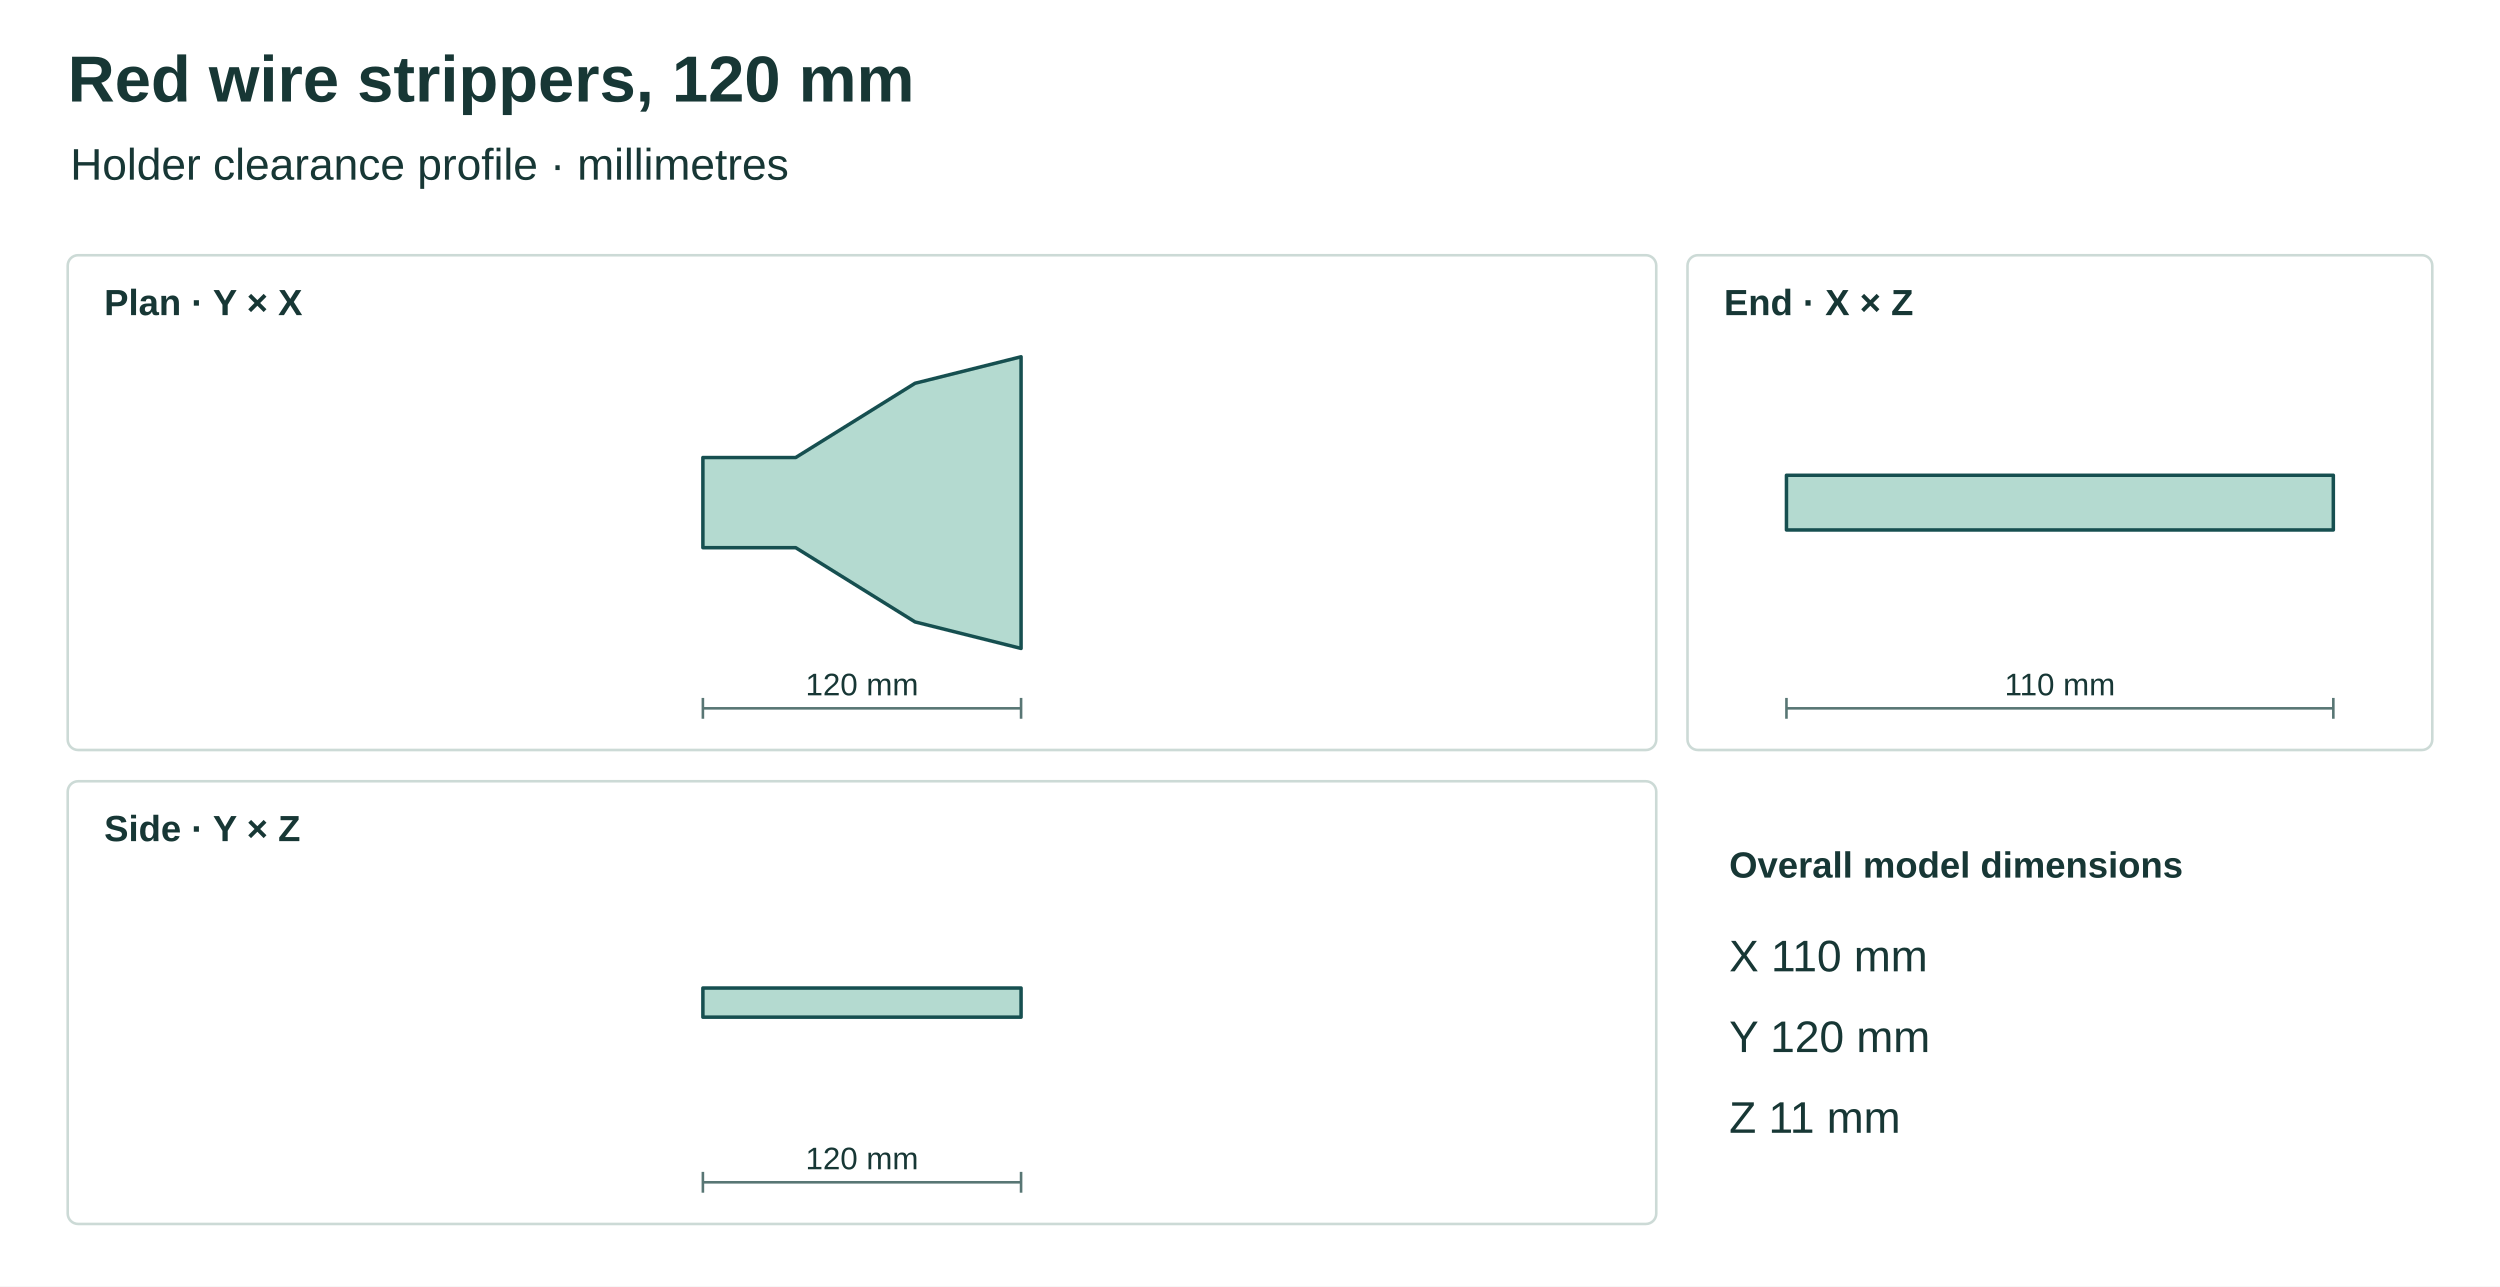
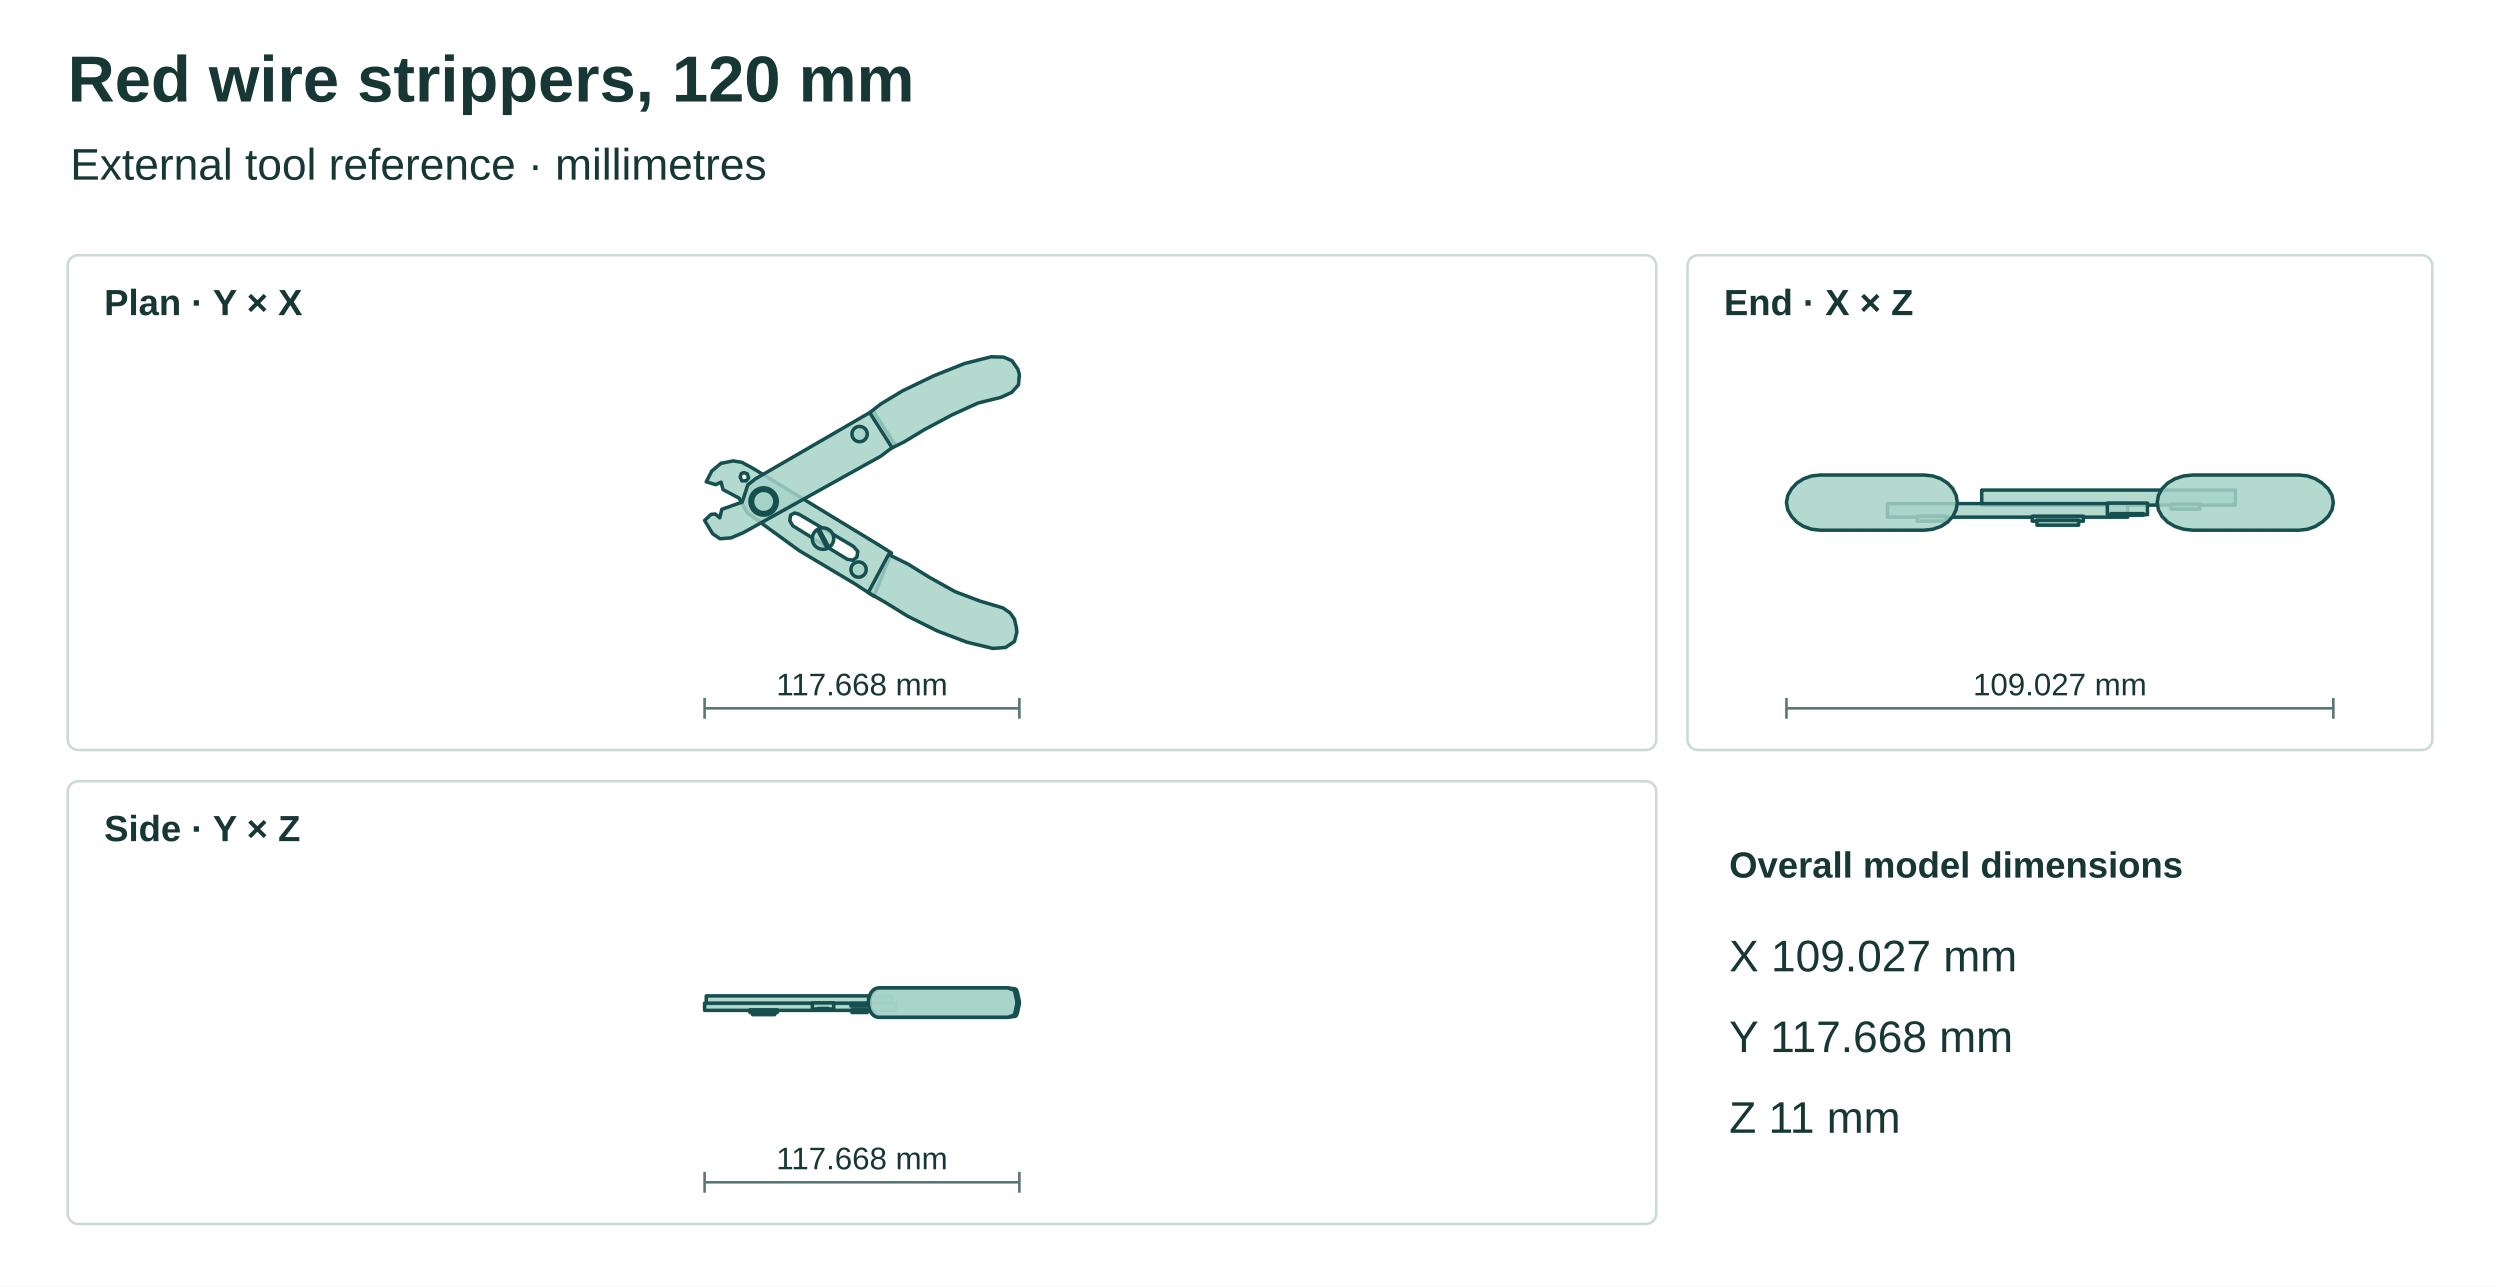
<svg xmlns="http://www.w3.org/2000/svg" width="960" height="494" viewBox="0 0 960 494" role="img">
  <style>
text {font-family:Arial,sans-serif;fill:#173735}
.title {font-size:25px;font-weight:600}
.label {font-size:14px;font-weight:600}
.detail {font-size:17px}
.panel {stroke:#ccdad6;fill:none}
.object {stroke:#164f50;stroke-width:1.35;fill:#a7d4c8;fill-opacity:.84;stroke-linejoin:round}
.dim {fill:none;stroke:#587674;stroke-width:1}
.measure {font-size:12px;text-anchor:middle;paint-order:stroke;stroke:white;stroke-width:4}
</style>
  <rect width="960" height="494" fill="white" />
  <text x="26" y="39" class="title">Red wire strippers, 120 mm</text>
-   <text x="27" y="69" class="detail">Holder clearance profile · millimetres</text>
+   <text x="27" y="69" class="detail">External tool reference · millimetres</text>
  <text x="40" y="121" class="label">Plan  ·  Y × X</text>
  <rect x="26" y="98" width="610" height="190" rx="4" class="panel" />
-   <polygon points="392.091,137.000 351.364,147.182 305.545,175.691 269.909,175.691 269.909,210.309 305.545,210.309 351.364,238.818 392.091,249.000" class="object" />
-   <path d="M269.909 268v8 m0 -4 H392.091 m0 -4 v8" class="dim" />
-   <text x="331" y="267" class="measure">120 mm</text>
+   <path d="M 284.238,183.212 284.664,181.838 285.708,181.487 286.922,181.926 287.476,183.489 286.496,184.640 284.890,184.661 Z M 325.352,214.762 304.497,201.959 303.262,199.914 303.624,197.741 305.170,196.974 306.819,197.485 327.632,209.755 329.400,211.758 329.038,213.931 327.525,215.124 Z M 342.309,212.333 337.793,209.478 288.776,179.633 284.856,177.535 281.597,176.992 276.846,177.908 273.331,180.869 271.197,185.006 274.822,186.109 276.889,185.140 277.656,188.027 283.812,191.286 286.944,196.931 306.862,211.417 328.249,224.177 335.599,228.949 Z" fill-rule="evenodd" class="object" />
+   <polygon points="280.745,206.539 285.410,204.558 338.262,175.139 343.822,170.942 335.258,157.692 290.182,183.809 287.157,186.195 285.005,192.798 277.187,195.568 276.378,198.848 274.652,197.379 273.054,197.506 270.562,199.850 273.651,204.962 276.484,206.880" class="object" />
+   <polygon points="293.754,197.782 294.263,197.707 294.762,197.582 295.246,197.409 295.710,197.189 296.151,196.925 296.564,196.618 296.945,196.273 297.291,195.892 297.597,195.479 297.861,195.038 298.081,194.573 298.254,194.089 298.379,193.591 298.455,193.082 298.480,192.568 298.455,192.055 298.379,191.546 298.254,191.048 298.081,190.564 297.861,190.099 297.597,189.658 297.291,189.245 296.945,188.864 296.564,188.519 296.151,188.212 295.710,187.948 295.246,187.728 294.762,187.555 294.263,187.430 293.754,187.355 293.241,187.329 292.727,187.355 292.219,187.430 291.720,187.555 291.236,187.728 290.771,187.948 290.330,188.212 289.917,188.519 289.536,188.864 289.191,189.245 288.885,189.658 288.620,190.099 288.401,190.564 288.227,191.048 288.102,191.546 288.027,192.055 288.002,192.568 288.027,193.082 288.102,193.591 288.227,194.089 288.401,194.573 288.620,195.038 288.885,195.479 289.191,195.892 289.536,196.273 289.917,196.618 290.330,196.925 290.771,197.189 291.236,197.409 291.720,197.582 292.219,197.707 292.727,197.782 293.241,197.808" class="object" />
+   <polygon points="293.659,196.811 294.072,196.750 294.478,196.648 294.872,196.507 295.250,196.328 295.609,196.113 295.945,195.864 296.255,195.583 296.536,195.273 296.785,194.937 297.001,194.578 297.179,194.200 297.320,193.806 297.422,193.400 297.483,192.986 297.504,192.568 297.483,192.151 297.422,191.737 297.320,191.331 297.179,190.937 297.001,190.559 296.785,190.200 296.536,189.864 296.255,189.554 295.945,189.273 295.609,189.024 295.250,188.809 294.872,188.630 294.478,188.489 294.072,188.387 293.659,188.326 293.241,188.305 292.823,188.326 292.409,188.387 292.003,188.489 291.609,188.630 291.231,188.809 290.872,189.024 290.536,189.273 290.226,189.554 289.945,189.864 289.696,190.200 289.481,190.559 289.302,190.937 289.161,191.331 289.060,191.737 288.998,192.151 288.978,192.568 288.998,192.986 289.060,193.400 289.161,193.806 289.302,194.200 289.481,194.578 289.696,194.937 289.945,195.273 290.226,195.583 290.536,195.864 290.872,196.113 291.231,196.328 291.609,196.507 292.003,196.648 292.409,196.750 292.823,196.811 293.241,196.832" class="object" />
+   <polygon points="316.437,210.913 316.836,210.854 317.227,210.756 317.607,210.620 317.972,210.448 318.317,210.241 318.641,210.000 318.940,209.730 319.211,209.431 319.451,209.107 319.658,208.761 319.831,208.397 319.967,208.017 320.065,207.626 320.124,207.227 320.144,206.824 320.124,206.421 320.065,206.022 319.967,205.631 319.831,205.252 319.658,204.887 319.451,204.541 319.211,204.217 318.940,203.919 318.641,203.648 318.317,203.408 317.972,203.200 317.607,203.028 317.227,202.892 316.836,202.794 316.437,202.735 316.035,202.715 315.632,202.735 315.233,202.794 314.842,202.892 314.462,203.028 314.098,203.200 313.752,203.408 313.428,203.648 313.129,203.919 312.858,204.217 312.618,204.541 312.411,204.887 312.238,205.252 312.102,205.631 312.004,206.022 311.945,206.421 311.926,206.824 311.945,207.227 312.004,207.626 312.102,208.017 312.238,208.397 312.411,208.761 312.618,209.107 312.858,209.431 313.129,209.730 313.428,210.000 313.752,210.241 314.098,210.448 314.462,210.620 314.842,210.756 315.233,210.854 315.632,210.913 316.035,210.933" class="object" />
+   <polygon points="317.800,210.081 317.916,210.003 317.994,209.887 318.022,209.749 317.994,209.611 314.841,203.700 314.764,203.583 314.647,203.505 314.509,203.478 314.372,203.505 314.255,203.583 314.177,203.700 314.150,203.837 314.177,203.975 317.330,209.887 317.408,210.003 317.524,210.081 317.662,210.109" class="object" />
+   <polygon points="330.368,169.595 330.653,169.553 330.931,169.483 331.202,169.386 331.462,169.263 331.708,169.116 331.939,168.945 332.152,168.752 332.345,168.539 332.516,168.308 332.664,168.062 332.786,167.802 332.883,167.531 332.953,167.253 332.995,166.968 333.009,166.681 332.995,166.394 332.953,166.110 332.883,165.832 332.786,165.561 332.664,165.301 332.516,165.055 332.345,164.824 332.152,164.611 331.939,164.418 331.708,164.247 331.462,164.099 331.202,163.977 330.931,163.880 330.653,163.810 330.368,163.768 330.082,163.754 329.795,163.768 329.510,163.810 329.232,163.880 328.961,163.977 328.701,164.099 328.455,164.247 328.224,164.418 328.011,164.611 327.818,164.824 327.647,165.055 327.500,165.301 327.377,165.561 327.280,165.832 327.210,166.110 327.168,166.394 327.154,166.681 327.168,166.968 327.210,167.253 327.280,167.531 327.377,167.802 327.500,168.062 327.647,168.308 327.818,168.539 328.011,168.752 328.224,168.945 328.455,169.116 328.701,169.263 328.961,169.386 329.232,169.483 329.510,169.553 329.795,169.595 330.082,169.609" class="object" />
+   <polygon points="329.974,221.616 330.259,221.574 330.537,221.504 330.808,221.407 331.068,221.285 331.314,221.137 331.545,220.966 331.758,220.773 331.951,220.560 332.122,220.329 332.269,220.083 332.392,219.823 332.489,219.552 332.559,219.274 332.601,218.989 332.615,218.703 332.601,218.416 332.559,218.131 332.489,217.853 332.392,217.582 332.269,217.322 332.122,217.076 331.951,216.845 331.758,216.632 331.545,216.439 331.314,216.268 331.068,216.121 330.808,215.998 330.537,215.901 330.259,215.831 329.974,215.789 329.687,215.775 329.400,215.789 329.116,215.831 328.838,215.901 328.567,215.998 328.307,216.121 328.061,216.268 327.830,216.439 327.617,216.632 327.424,216.845 327.253,217.076 327.105,217.322 326.983,217.582 326.886,217.853 326.816,218.131 326.774,218.416 326.760,218.703 326.774,218.989 326.816,219.274 326.886,219.552 326.983,219.823 327.105,220.083 327.253,220.329 327.424,220.560 327.617,220.773 327.830,220.966 328.061,221.137 328.307,221.285 328.567,221.407 328.838,221.504 329.116,221.574 329.400,221.616 329.687,221.630" class="object" />
+   <polygon points="347.087,169.744 354.890,165.021 365.618,159.297 375.610,154.748 384.289,152.607 388.476,150.684 391.096,147.782 391.438,143.797 391.428,143.762 391.238,143.093 391.221,143.035 391.037,142.389 390.999,142.255 390.930,142.010 390.892,141.879 390.853,141.742 388.575,138.502 385.422,137.133 380.640,137.000 370.403,139.589 358.623,144.285 346.686,150.021 338.128,155.183 333.970,158.461 341.999,171.078 342.428,171.753 342.575,171.983" class="object" />
+   <polygon points="386.153,248.608 389.550,246.326 390.464,242.783 390.447,242.575 390.445,242.549 390.352,241.390 390.345,241.292 390.338,241.212 390.336,241.185 389.545,237.778 387.894,235.365 385.130,233.439 376.467,230.874 366.814,227.220 356.979,221.744 348.595,216.566 341.207,212.927 341.075,213.177 340.686,213.907 340.656,213.963 336.306,222.128 335.896,222.897 334.561,225.404 334.088,226.291 333.420,227.545 340.029,231.362 348.559,236.623 359.984,242.309 371.336,246.622 381.290,249.000" class="object" />
+   <path d="M270.562 268v8 m0 -4 H391.438 m0 -4 v8" class="dim" />
+   <text x="331" y="267" class="measure">117.668 mm</text>
  <text x="40" y="323" class="label">Side  ·  Y × Z</text>
  <rect x="26" y="300" width="610" height="170" rx="4" class="panel" />
-   <polygon points="392.091,379.400 269.909,379.400 269.909,390.600 392.091,390.600" class="object" />
-   <path d="M269.909 450v8 m0 -4 H392.091 m0 -4 v8" class="dim" />
-   <text x="331" y="449" class="measure">120 mm</text>
+   <polygon points="342.309,382.432 271.197,382.432 271.197,385.514 342.309,385.514" class="object" />
+   <polygon points="343.822,385.205 270.562,385.205 270.562,387.979 343.822,387.979" class="object" />
+   <polygon points="298.480,387.774 288.002,387.774 288.002,388.801 298.480,388.801" class="object" />
+   <polygon points="297.504,388.595 288.978,388.595 288.978,389.623 297.504,389.623" class="object" />
+   <polygon points="320.144,385.103 311.926,385.103 311.926,387.465 320.144,387.465" class="object" />
+   <polygon points="318.022,387.260 314.150,387.260 314.150,387.568 318.022,387.568" class="object" />
+   <polygon points="333.009,387.774 327.154,387.774 327.154,388.801 333.009,388.801" class="object" />
+   <polygon points="332.615,385.308 326.760,385.308 326.760,386.335 332.615,386.335" class="object" />
+   <polygon points="389.835,390.289 390.162,390.109 390.466,389.581 390.727,388.740 391.352,385.831 391.399,385.588 391.428,385.304 391.438,385.000 391.428,384.696 391.399,384.412 391.352,384.169 390.727,381.260 390.466,380.419 390.162,379.891 389.835,379.711 386.949,379.350 338.272,379.350 337.159,379.543 336.121,380.107 335.230,381.005 334.546,382.175 334.116,383.538 333.970,385.000 334.116,386.462 334.546,387.825 335.230,388.995 336.121,389.893 337.159,390.457 338.272,390.650 386.949,390.650" class="object" />
+   <polygon points="389.548,389.702 390.416,385.852 390.432,385.763 390.445,385.623 390.455,385.441 390.462,385.228 390.464,385.000 390.462,384.772 390.455,384.559 390.445,384.377 390.432,384.237 390.416,384.148 390.226,383.340 389.548,380.298 387.024,379.350 337.314,379.350 336.306,379.543 335.367,380.107 334.561,381.005 333.942,382.175 333.553,383.538 333.420,385.000 333.553,386.462 333.942,387.825 334.561,388.995 335.367,389.893 336.306,390.457 337.314,390.650 387.024,390.650" class="object" />
+   <path d="M270.562 450v8 m0 -4 H391.438 m0 -4 v8" class="dim" />
+   <text x="331" y="449" class="measure">117.668 mm</text>
  <text x="662" y="121" class="label">End  ·  X × Z</text>
  <rect x="648" y="98" width="286" height="190" rx="4" class="panel" />
-   <polygon points="896.000,182.500 686.000,182.500 686.000,203.500 896.000,203.500" class="object" />
+   <polygon points="858.405,188.185 760.985,188.185 760.985,193.963 858.405,193.963" class="object" />
+   <polygon points="817.024,193.385 724.797,193.385 724.797,198.586 817.024,198.586" class="object" />
+   <polygon points="800.014,198.201 780.368,198.201 780.368,200.127 800.014,200.127" class="object" />
+   <polygon points="798.184,199.741 782.197,199.741 782.197,201.668 798.184,201.668" class="object" />
+   <polygon points="824.625,193.193 809.216,193.193 809.216,197.623 824.625,197.623" class="object" />
+   <polygon points="823.078,197.237 810.646,197.237 810.646,197.815 823.078,197.815" class="object" />
+   <polygon points="747.142,198.201 736.163,198.201 736.163,200.127 747.142,200.127" class="object" />
+   <polygon points="844.682,193.578 833.703,193.578 833.703,195.504 844.682,195.504" class="object" />
+   <polygon points="742.198,203.233 745.255,202.174 747.881,200.491 749.895,198.297 751.162,195.742 751.594,193.000 751.162,190.258 749.895,187.703 747.881,185.509 745.255,183.826 742.198,182.767 738.917,182.406 698.954,182.406 695.666,182.767 692.602,183.826 689.971,185.509 687.952,187.703 687.900,187.808 686.498,190.258 686.000,193.000 686.498,195.742 687.952,198.297 689.971,200.491 692.602,202.174 695.666,203.233 698.954,203.594 738.917,203.594" class="object" />
+   <polygon points="886.063,203.233 889.057,202.174 891.062,200.861 891.727,200.491 894.046,198.297 895.503,195.742 896.000,193.000 895.503,190.258 894.046,187.703 891.727,185.509 889.057,183.826 886.063,182.767 882.849,182.406 842.068,182.406 838.521,182.767 835.216,183.826 832.378,185.509 830.200,187.703 828.831,190.258 828.364,193.000 828.831,195.742 830.200,198.297 832.378,200.491 835.216,202.174 838.521,203.233 842.068,203.594 882.849,203.594" class="object" />
  <path d="M686 268v8 m0 -4 H896 m0 -4 v8" class="dim" />
-   <text x="791" y="267" class="measure">110 mm</text>
+   <text x="791" y="267" class="measure">109.027 mm</text>
  <text x="664" y="337" class="label">Overall model dimensions</text>
-   <text x="664" y="373" class="detail">X   110 mm</text>
-   <text x="664" y="404" class="detail">Y   120 mm</text>
+   <text x="664" y="373" class="detail">X   109.027 mm</text>
+   <text x="664" y="404" class="detail">Y   117.668 mm</text>
  <text x="664" y="435" class="detail">Z   11 mm</text>
</svg>
